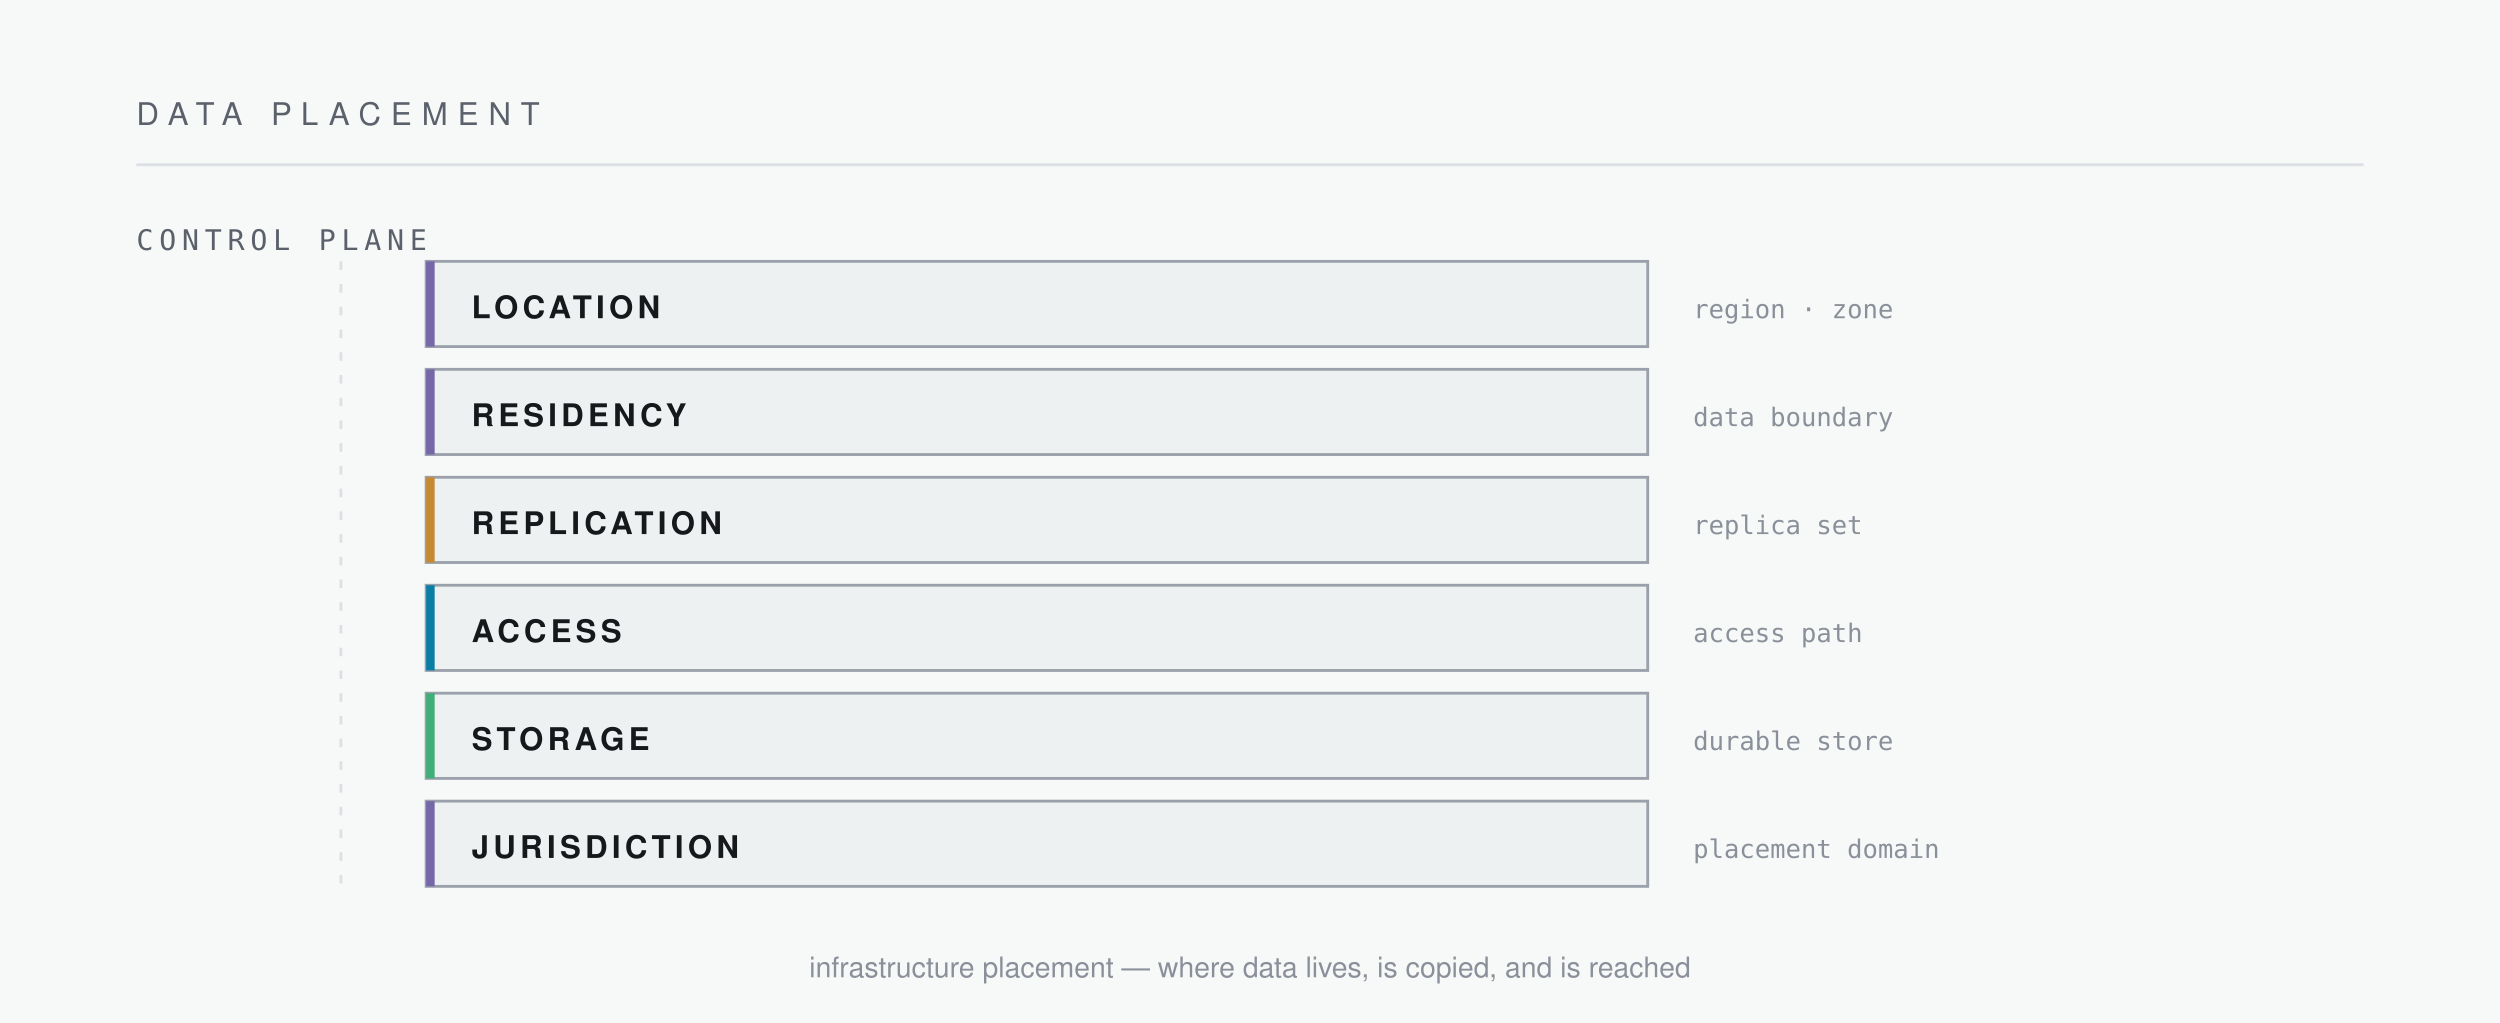
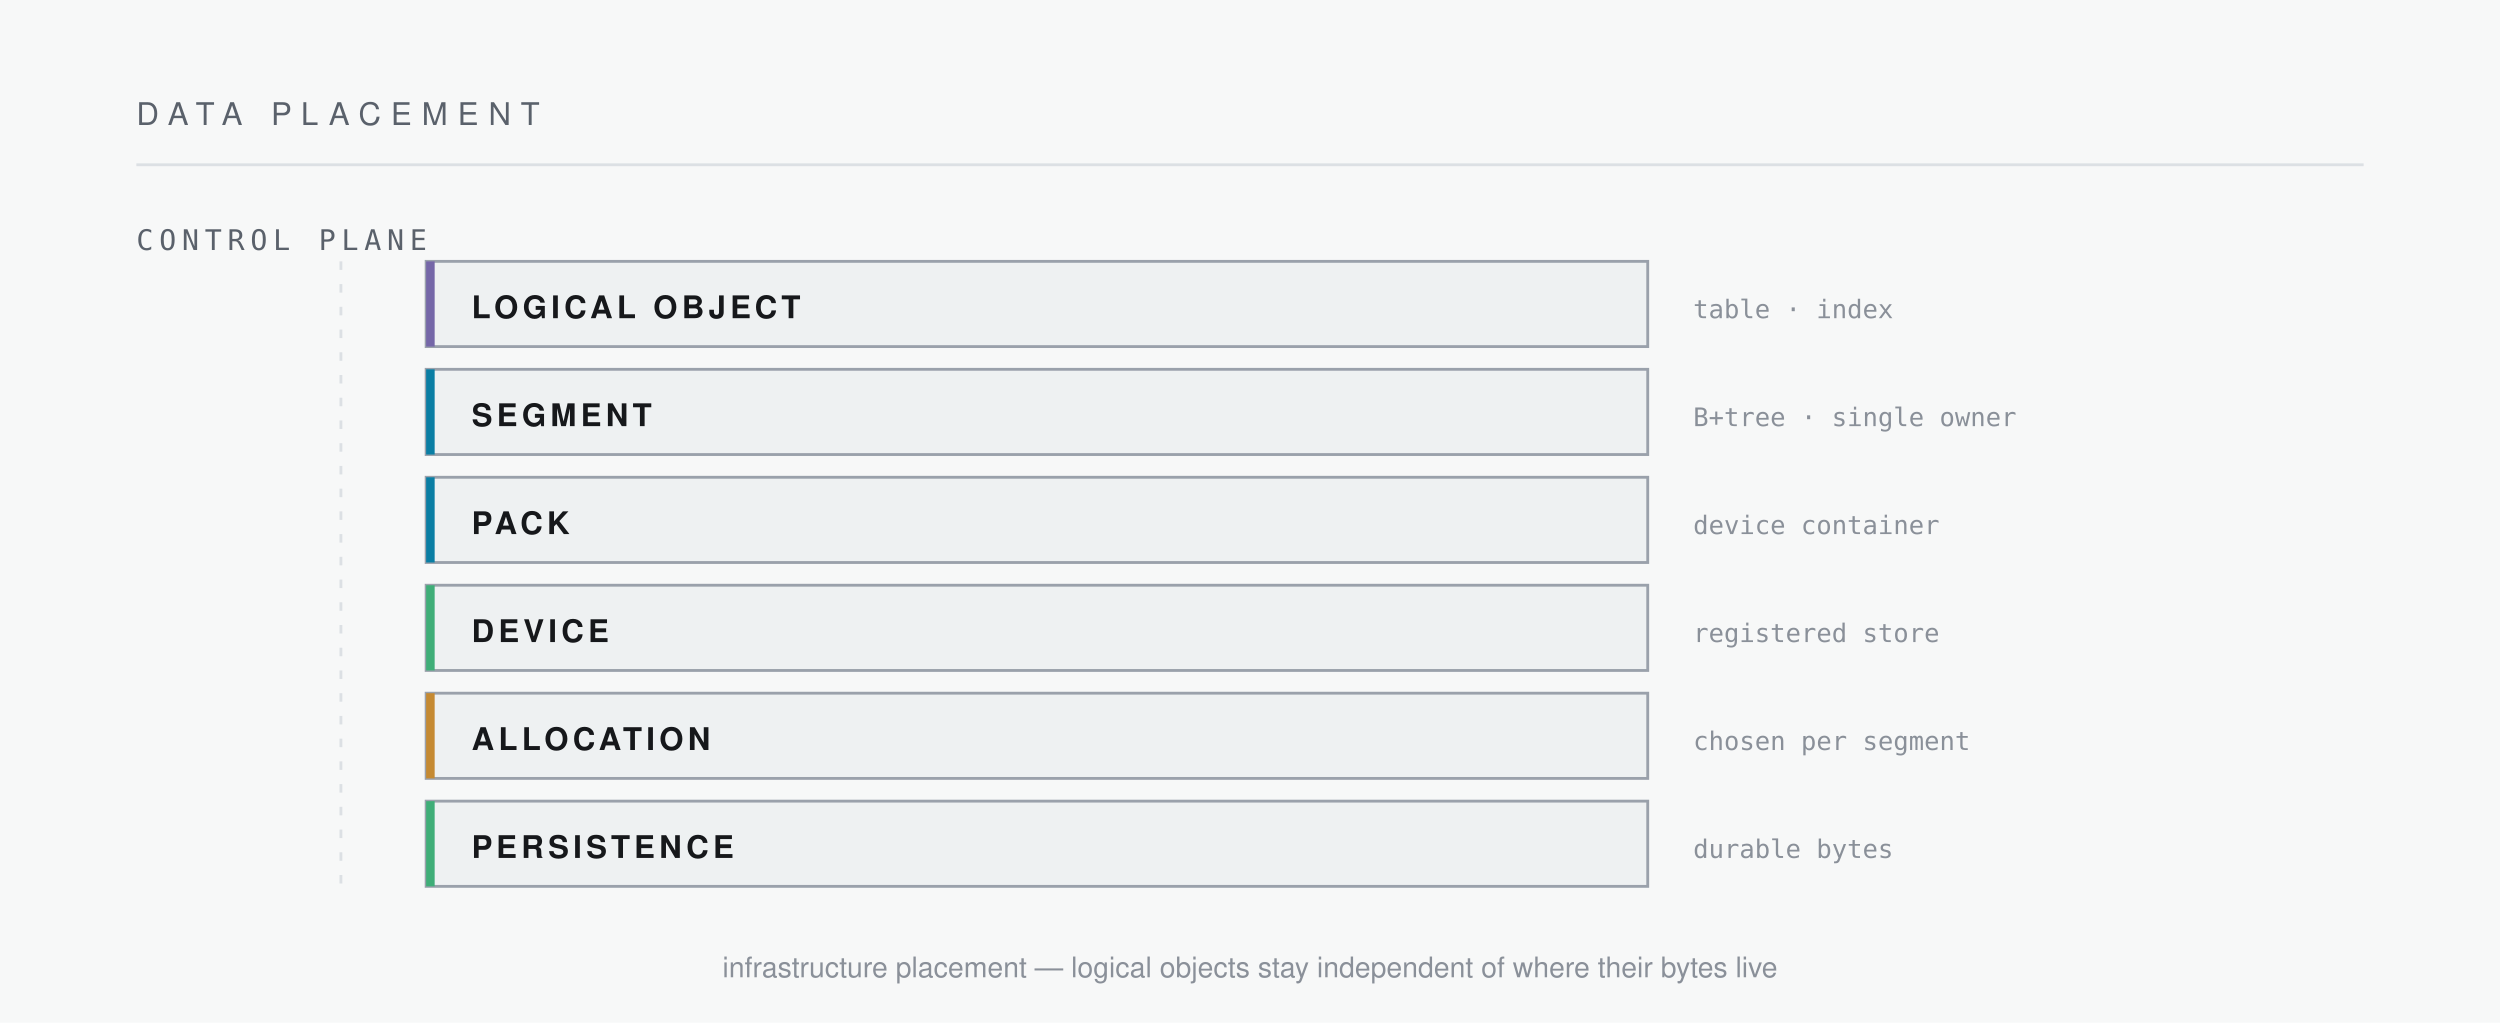
<svg xmlns="http://www.w3.org/2000/svg" width="880" height="360" viewBox="0 0 880 360" font-family="-apple-system, BlinkMacSystemFont, 'Segoe UI', Helvetica, Arial, sans-serif" role="img" aria-labelledby="plT plD">
  <style>
.bg{fill:#F7F8F8}
.panel{fill:#EEF1F2}
.ink{fill:#16181B}
.muted{fill:#5A616B}
.faint{fill:#8A9099}
.line{stroke:#9AA1AB}
.rule{stroke:#DCE0E4}
.mono{font-family:ui-monospace,SFMono-Regular,Menlo,Consolas,monospace}
.blue{fill:#0A7EA4}
.green{fill:#3FAE78}
.amber{fill:#C58A32}
.violet{fill:#7567A8}
.motion{}
@media (prefers-color-scheme: dark){
.bg{fill:#0D1113}
.panel{fill:#15181B}
.ink{fill:#E7E9EB}
.muted{fill:#98A1AB}
.faint{fill:#6E747C}
.line{stroke:#3A4046}
.rule{stroke:#212629}
.blue{fill:#2E9BC0}
.green{fill:#4FBE88}
.amber{fill:#D69A42}
.violet{fill:#8B7DBE}
}
@media (prefers-reduced-motion: reduce){.motion{display:none}}
</style>
  <rect width="880" height="360" class="bg" />
  <text x="48" y="44" font-size="11" letter-spacing="3.5" class="muted">DATA PLACEMENT</text>
  <line x1="48" y1="58" x2="832" y2="58" class="rule" />
  <text x="48" y="88" font-size="10" letter-spacing="2" class="mono muted">CONTROL PLANE</text>
  <line x1="120" y1="92" x2="120" y2="312" class="rule" stroke-dasharray="3 5" />
  <g class="panel">
    <rect x="150" y="92" width="430" height="30" />
    <rect x="150" y="130" width="430" height="30" />
    <rect x="150" y="168" width="430" height="30" />
    <rect x="150" y="206" width="430" height="30" />
    <rect x="150" y="244" width="430" height="30" />
    <rect x="150" y="282" width="430" height="30" />
  </g>
  <g fill="none" class="line">
    <rect x="150" y="92" width="430" height="30" />
    <rect x="150" y="130" width="430" height="30" />
    <rect x="150" y="168" width="430" height="30" />
    <rect x="150" y="206" width="430" height="30" />
    <rect x="150" y="244" width="430" height="30" />
    <rect x="150" y="282" width="430" height="30" />
  </g>
  <g font-size="11" font-weight="600" letter-spacing="1.5" class="ink">
-     <text x="166" y="112">LOCATION</text>
-     <text x="166" y="150">RESIDENCY</text>
-     <text x="166" y="188">REPLICATION</text>
-     <text x="166" y="226">ACCESS</text>
-     <text x="166" y="264">STORAGE</text>
-     <text x="166" y="302">JURISDICTION</text>
+     <text x="166" y="112">LOGICAL OBJECT</text>
+     <text x="166" y="150">SEGMENT</text>
+     <text x="166" y="188">PACK</text>
+     <text x="166" y="226">DEVICE</text>
+     <text x="166" y="264">ALLOCATION</text>
+     <text x="166" y="302">PERSISTENCE</text>
  </g>
  <rect x="150" y="92" width="3" height="30" class="violet" />
-   <rect x="150" y="130" width="3" height="30" class="violet" />
-   <rect x="150" y="168" width="3" height="30" class="amber" />
-   <rect x="150" y="206" width="3" height="30" class="blue" />
-   <rect x="150" y="244" width="3" height="30" class="green" />
-   <rect x="150" y="282" width="3" height="30" class="violet" />
+   <rect x="150" y="130" width="3" height="30" class="blue" />
+   <rect x="150" y="168" width="3" height="30" class="blue" />
+   <rect x="150" y="206" width="3" height="30" class="green" />
+   <rect x="150" y="244" width="3" height="30" class="amber" />
+   <rect x="150" y="282" width="3" height="30" class="green" />
  <g font-size="9" class="mono faint">
-     <text x="596" y="112">region · zone</text>
-     <text x="596" y="150">data boundary</text>
-     <text x="596" y="188">replica set</text>
-     <text x="596" y="226">access path</text>
-     <text x="596" y="264">durable store</text>
-     <text x="596" y="302">placement domain</text>
+     <text x="596" y="112">table · index</text>
+     <text x="596" y="150">B+tree · single owner</text>
+     <text x="596" y="188">device container</text>
+     <text x="596" y="226">registered store</text>
+     <text x="596" y="264">chosen per segment</text>
+     <text x="596" y="302">durable bytes</text>
  </g>
  <line class="motion" x1="120" y1="92" x2="120" y2="126" stroke="#0A7EA4" stroke-width="2" opacity="0">
    <animate attributeName="y1" values="92;278" dur="2.4s" begin="0.5s" fill="freeze" />
    <animate attributeName="y2" values="126;312" dur="2.4s" begin="0.5s" fill="freeze" />
    <animate attributeName="opacity" values="0;1;1;0" keyTimes="0;0.06;0.9;1" dur="2.4s" begin="0.5s" fill="freeze" />
  </line>
-   <text x="440" y="344" text-anchor="middle" font-size="10" class="faint">infrastructure placement — where data lives, is copied, and is reached</text>
+   <text x="440" y="344" text-anchor="middle" font-size="10" class="faint">infrastructure placement — logical objects stay independent of where their bytes live</text>
</svg>
